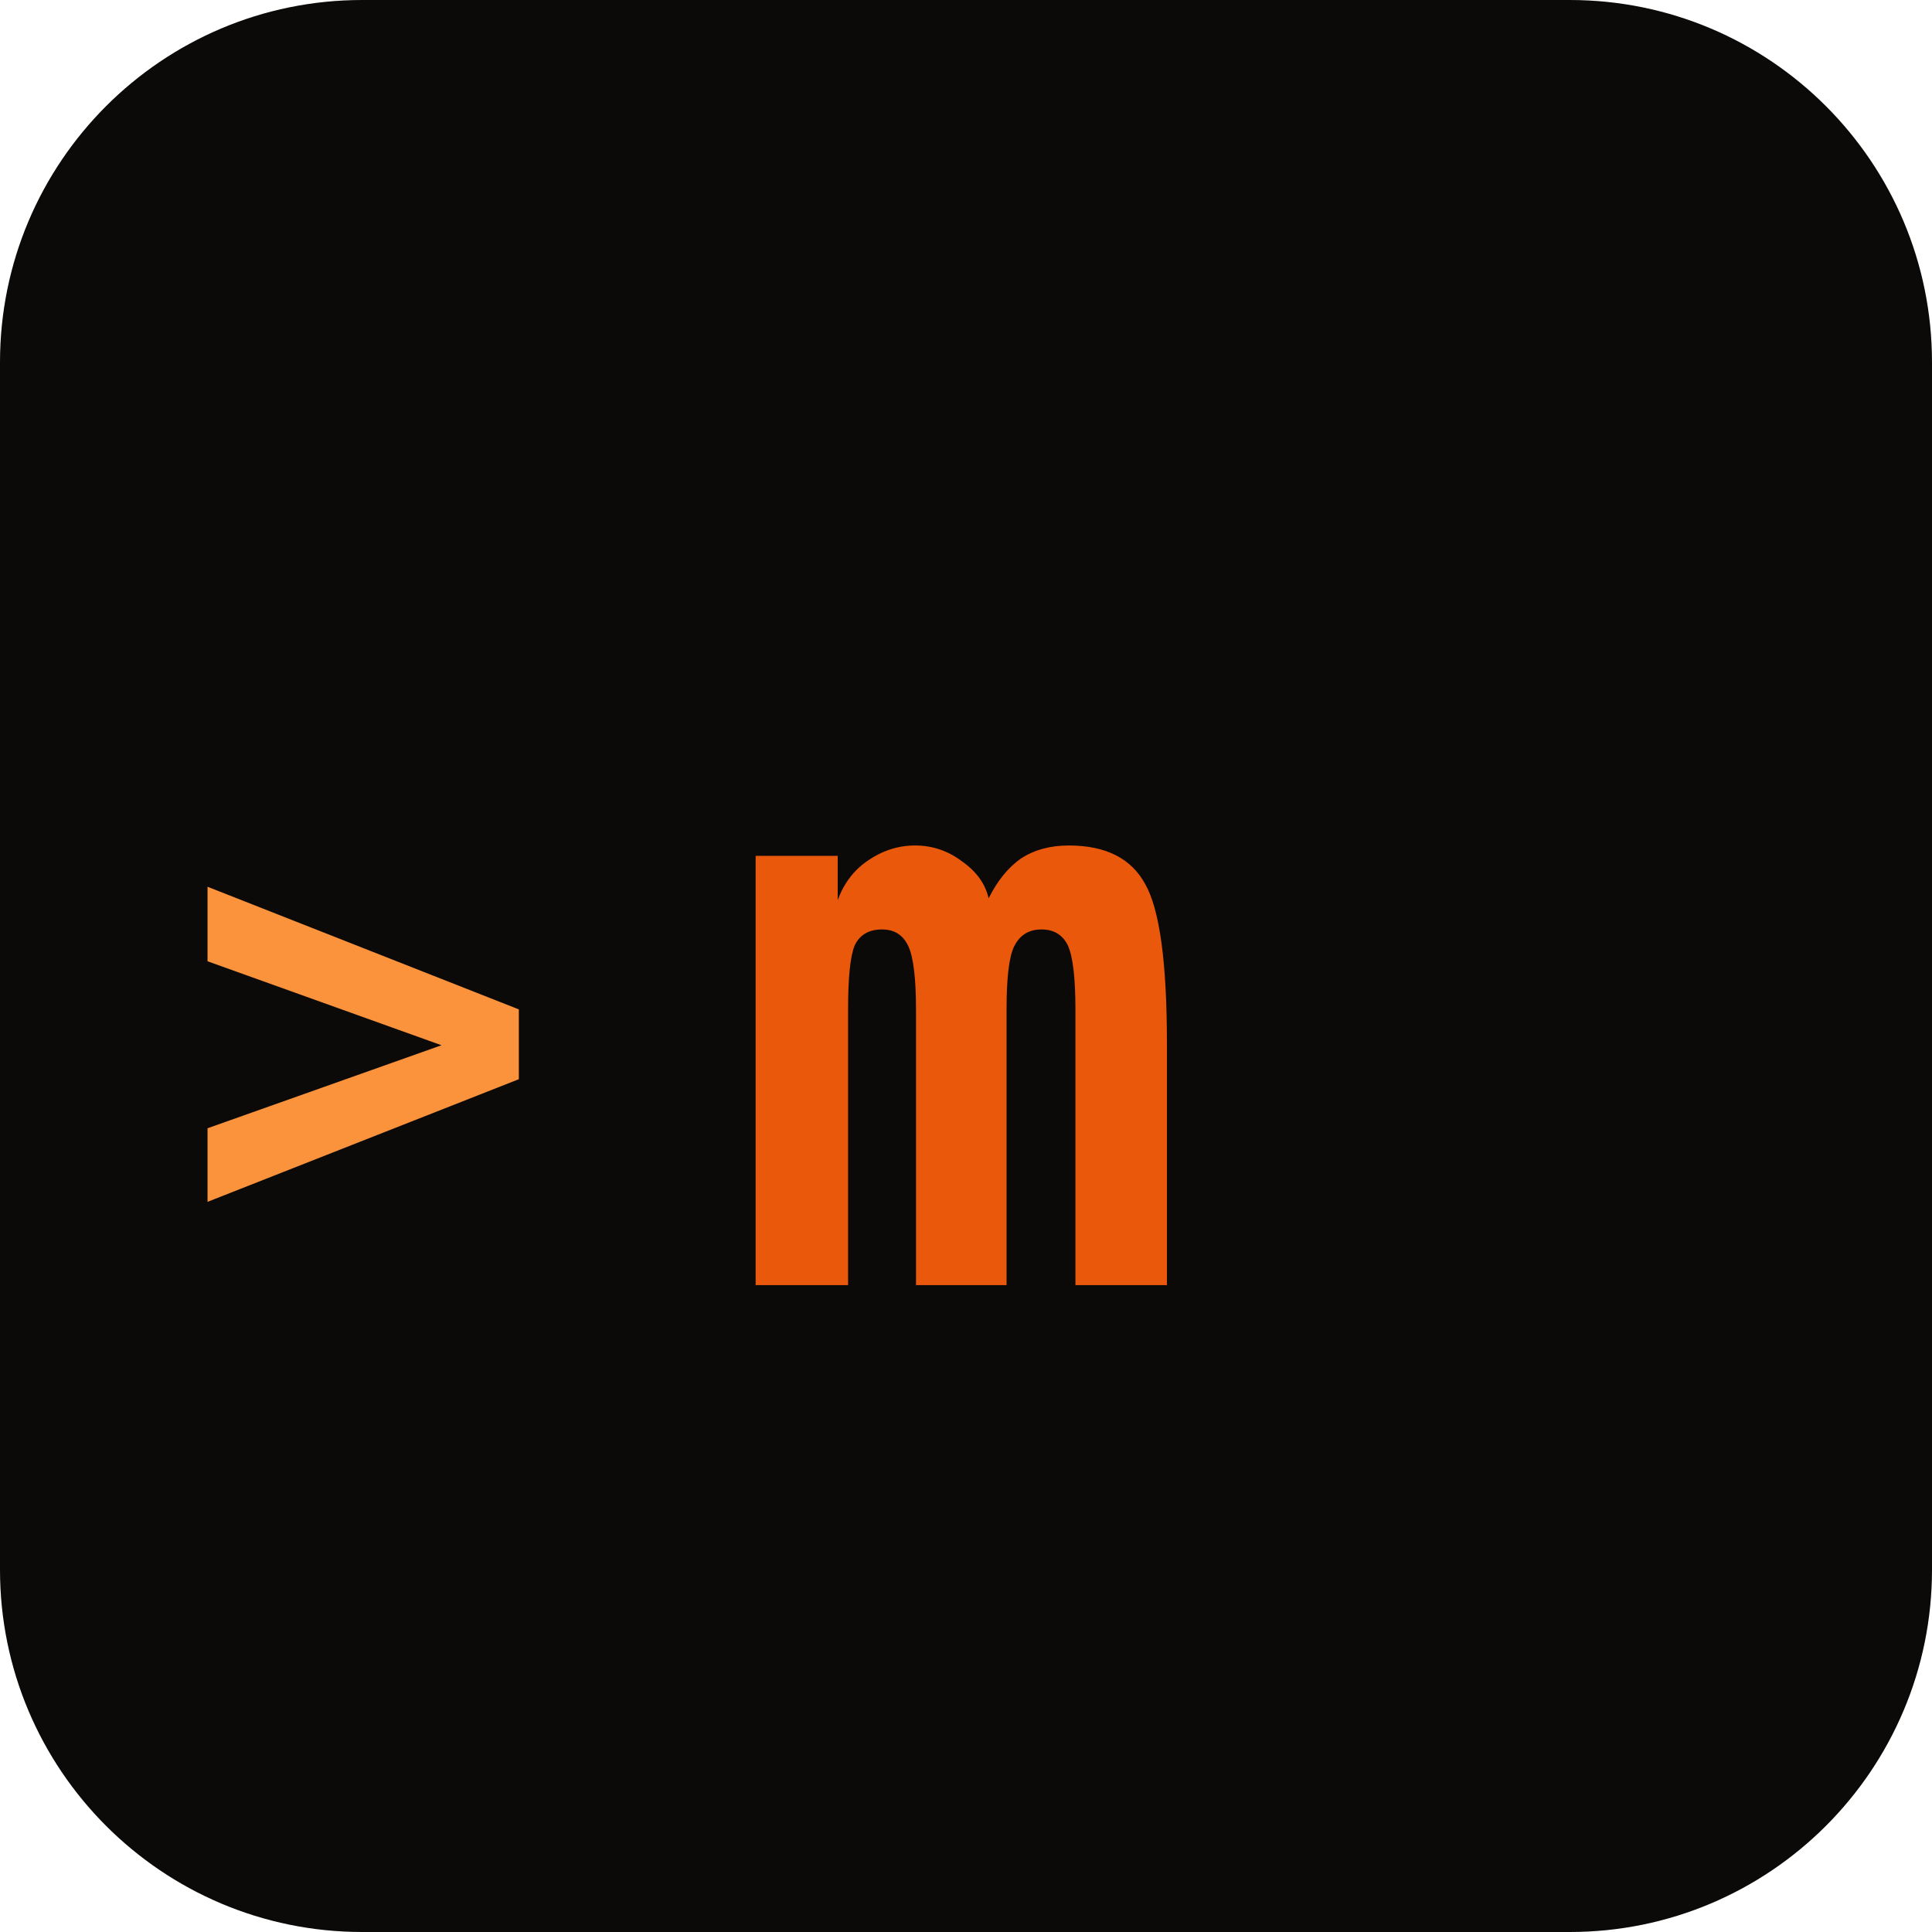
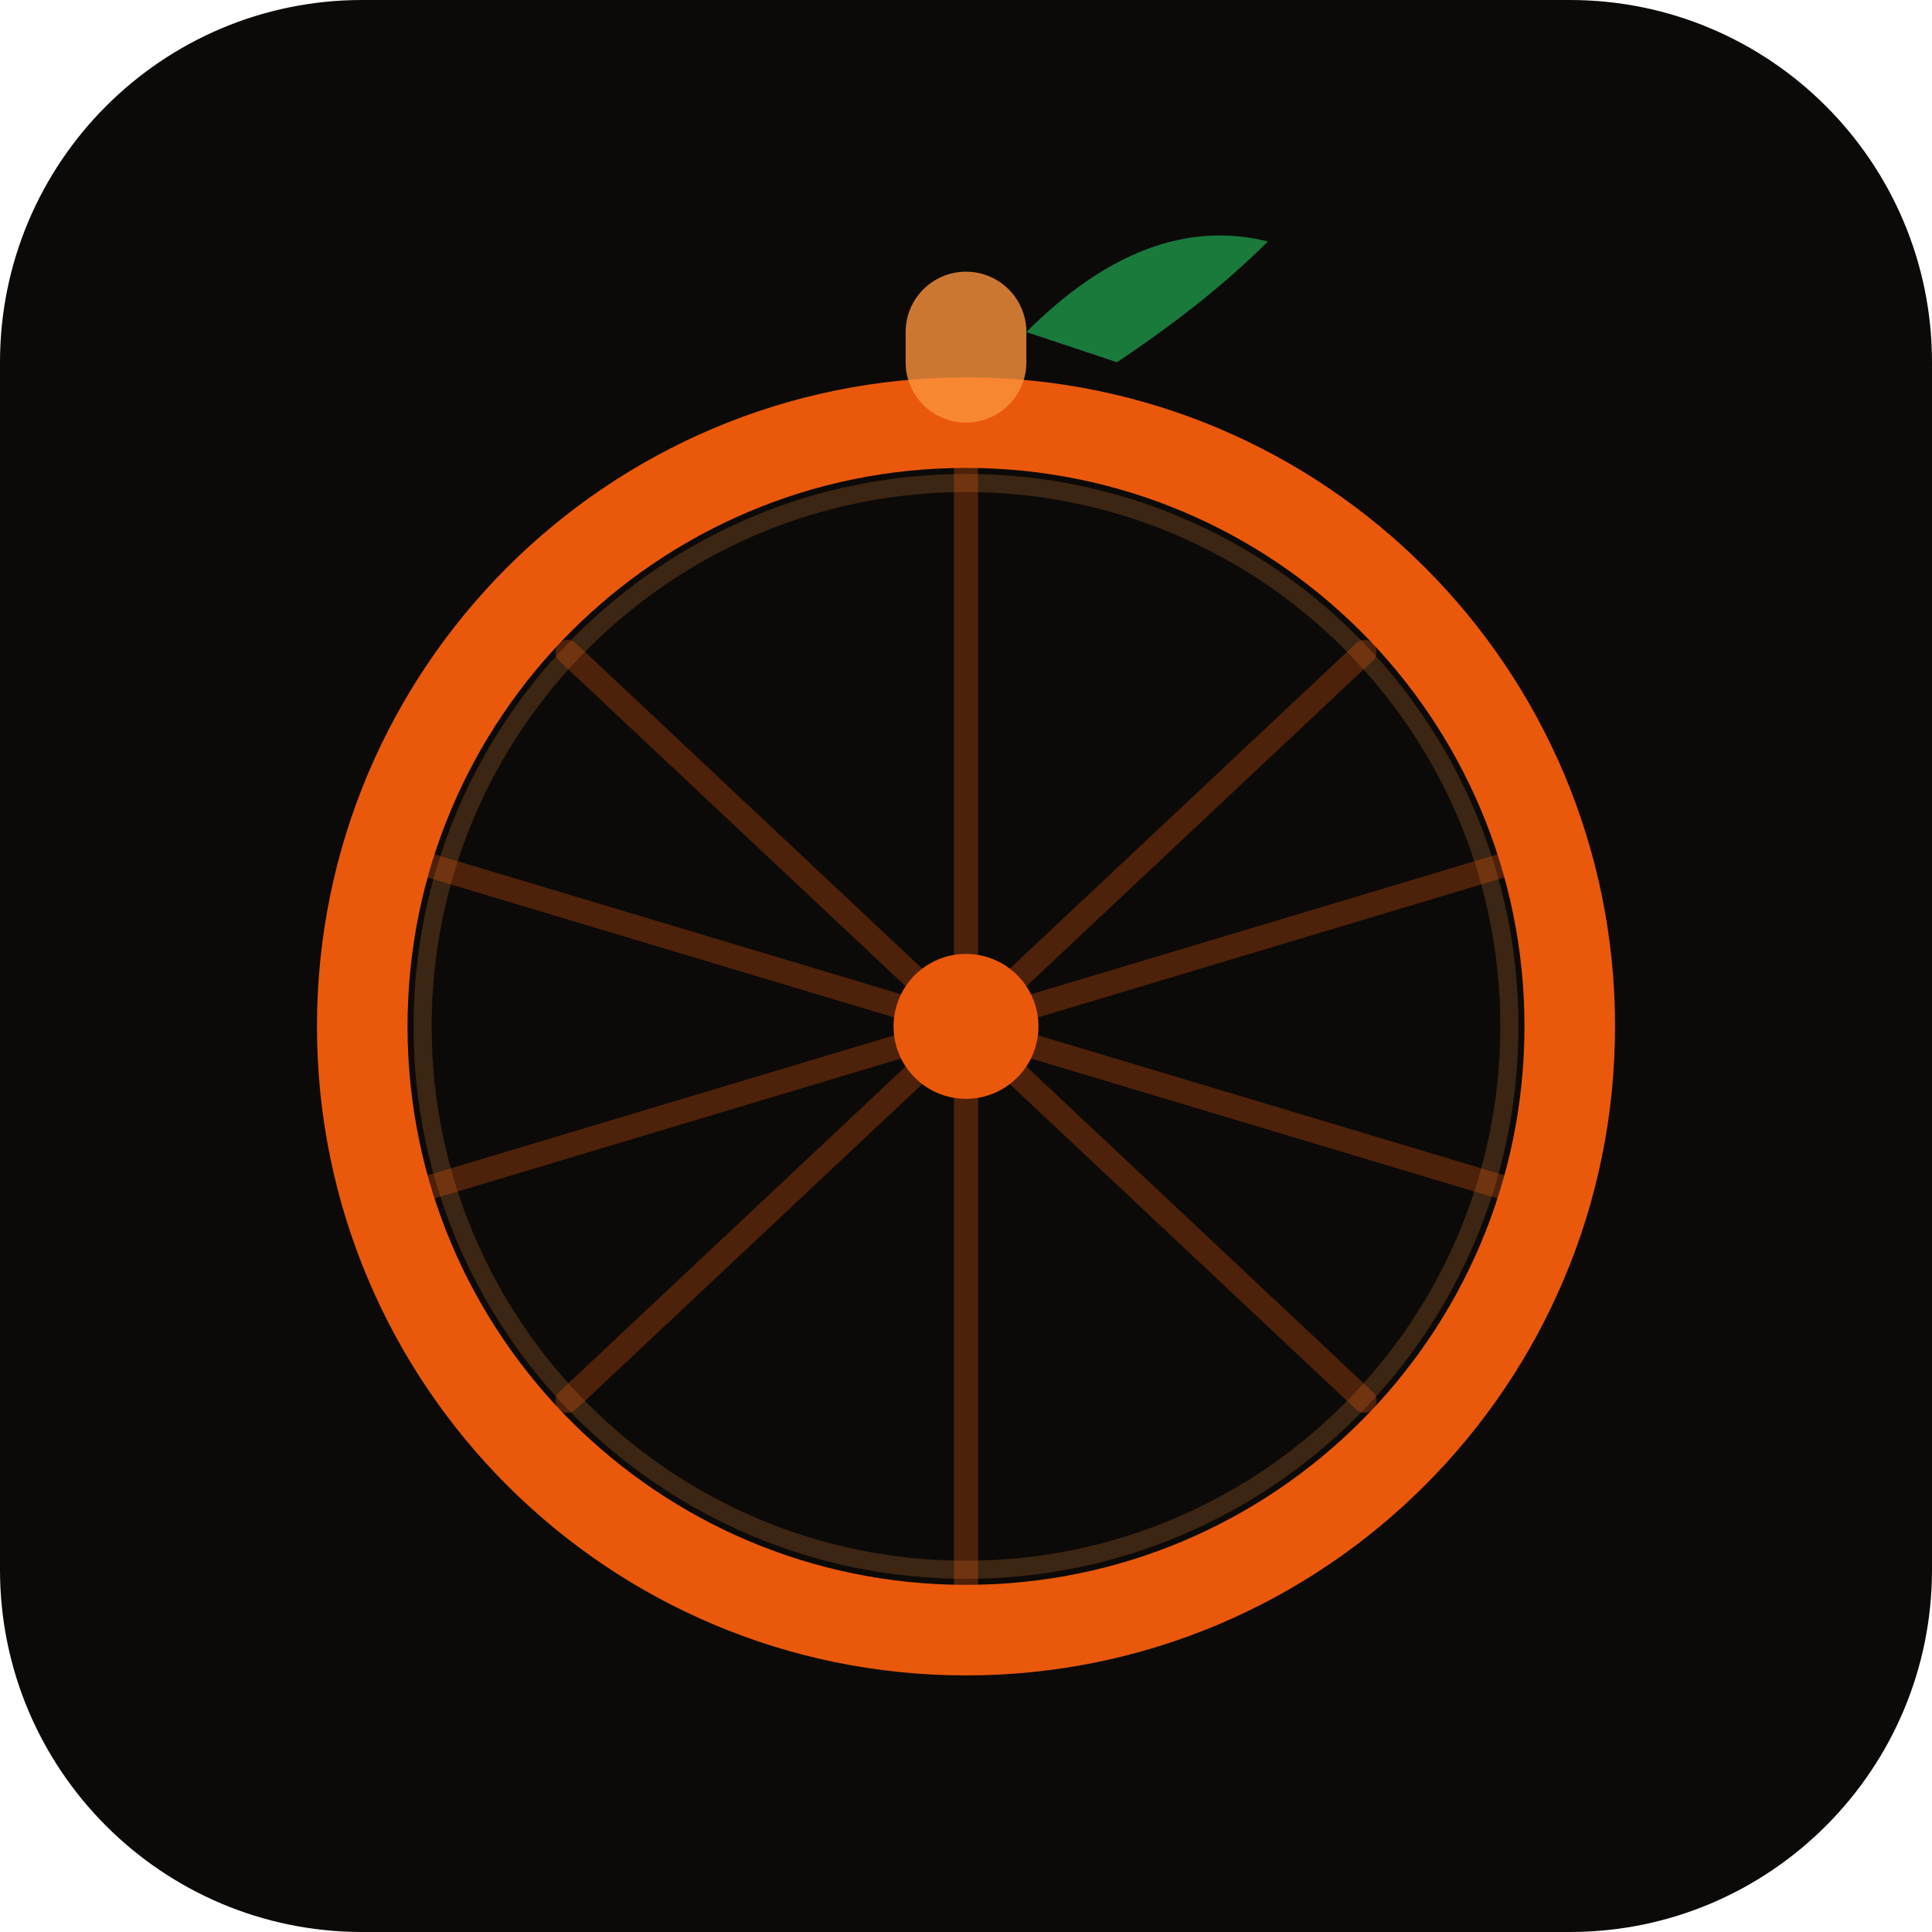
<svg xmlns="http://www.w3.org/2000/svg" viewBox="0 0 32 32" fill="none">
  <rect width="32" height="32" rx="6" fill="#0C0A08" />
-   <text x="3" y="55%" dominant-baseline="middle" font-family="monospace" font-weight="700" font-size="10" fill="#FB923C">&gt;</text>
-   <text x="12" y="55%" dominant-baseline="middle" font-family="monospace" font-weight="700" font-size="13" fill="#EA580C">m</text>
+   <circle cx="16" cy="17" r="10" stroke="#EA580C" stroke-width="1.5" fill="none" />
+   <circle cx="16" cy="17" r="9" stroke="#FB923C" stroke-width="0.3" fill="none" opacity="0.2" />
+   <g stroke="#EA580C" stroke-width="0.4" stroke-linecap="round" opacity="0.3">
+     <line x1="16" y1="17" x2="16" y2="7" />
+     <line x1="16" y1="17" x2="22.6" y2="10.8" />
+     <line x1="16" y1="17" x2="26" y2="14" />
+     <line x1="16" y1="17" x2="26" y2="20" />
+     <line x1="16" y1="17" x2="22.6" y2="23.2" />
+     <line x1="16" y1="17" x2="16" y2="27" />
+     <line x1="16" y1="17" x2="9.4" y2="23.2" />
+     <line x1="16" y1="17" x2="6" y2="20" />
+     <line x1="16" y1="17" x2="6" y2="14" />
+     <line x1="16" y1="17" x2="9.4" y2="10.8" />
+   </g>
+   <circle cx="16" cy="17" r="1.2" fill="#EA580C" />
+   <rect x="15" y="4.5" width="2" height="2.5" rx="1" fill="#FB923C" opacity="0.8" />
+   <path d="M17 5.5 Q19 3.5 21 4 Q20 5 18.5 6" fill="#22c55e" opacity="0.6" />
</svg>
